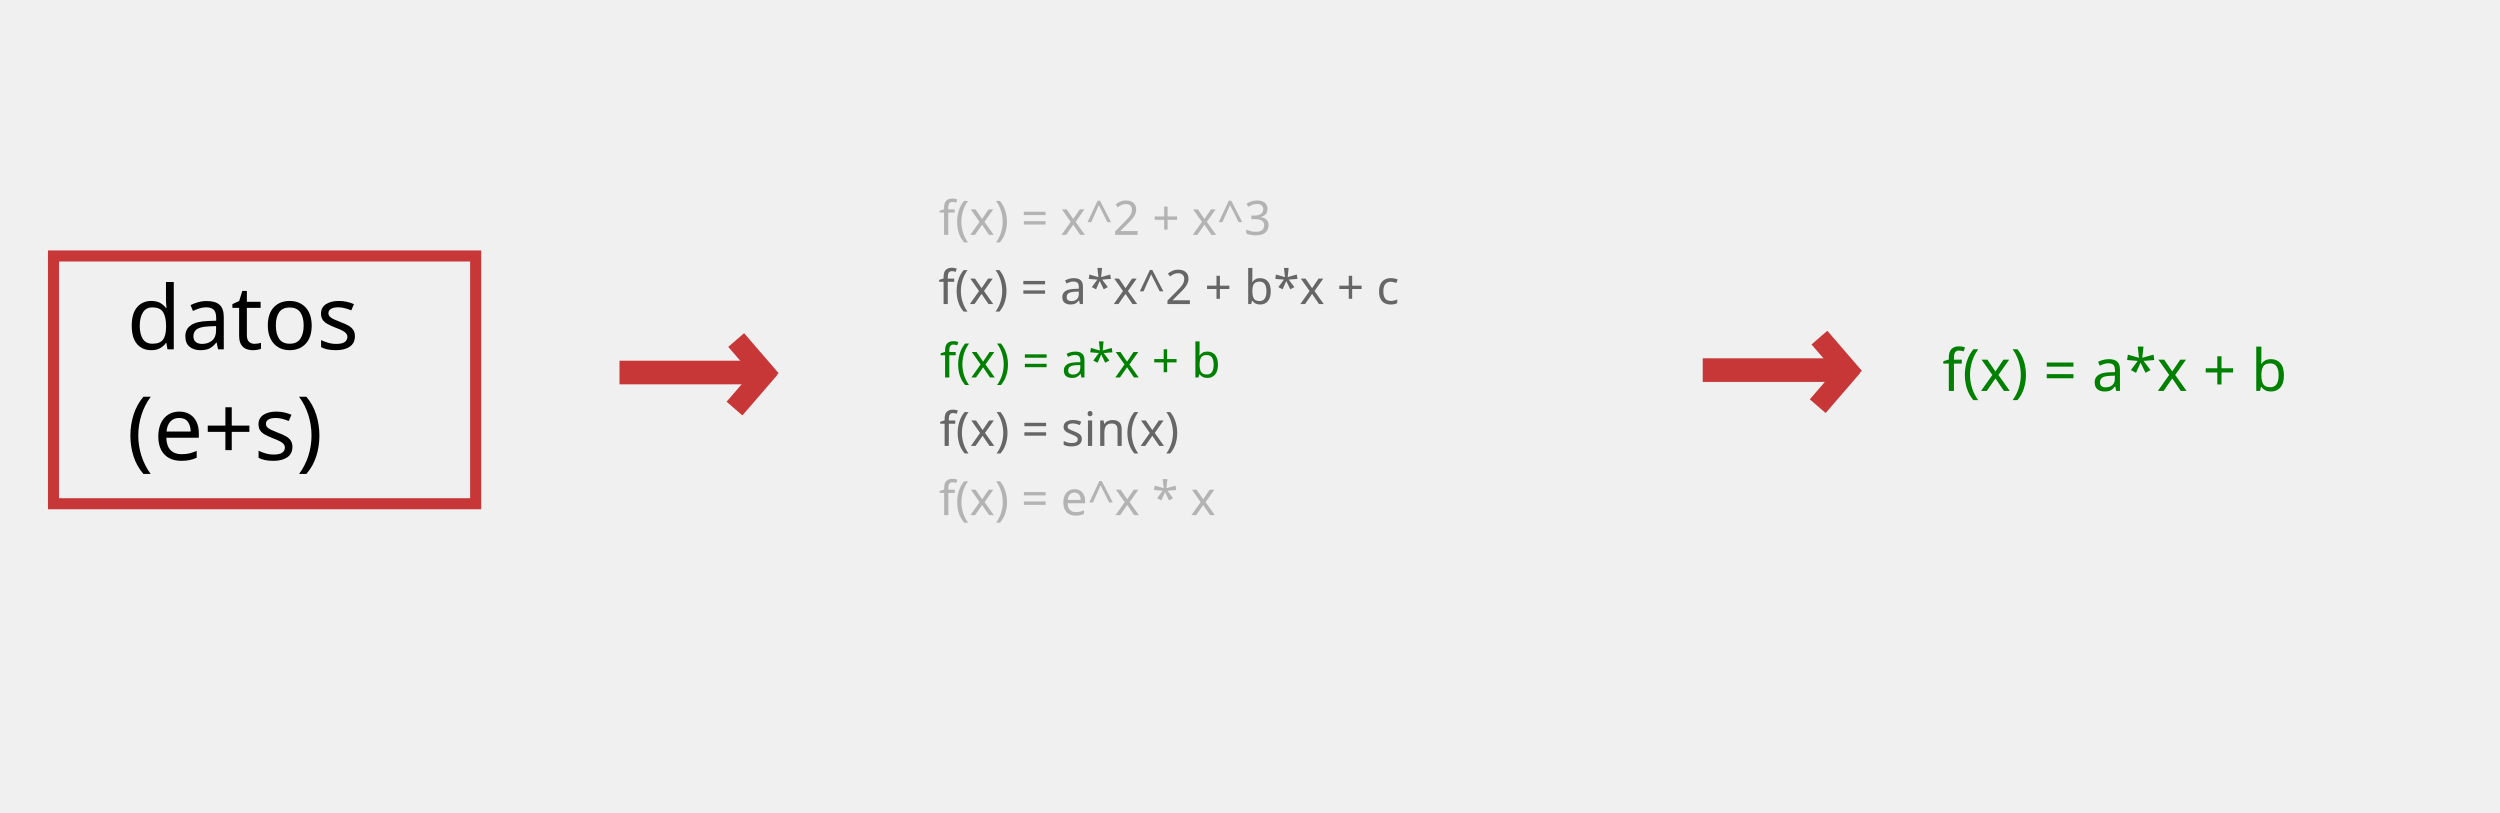
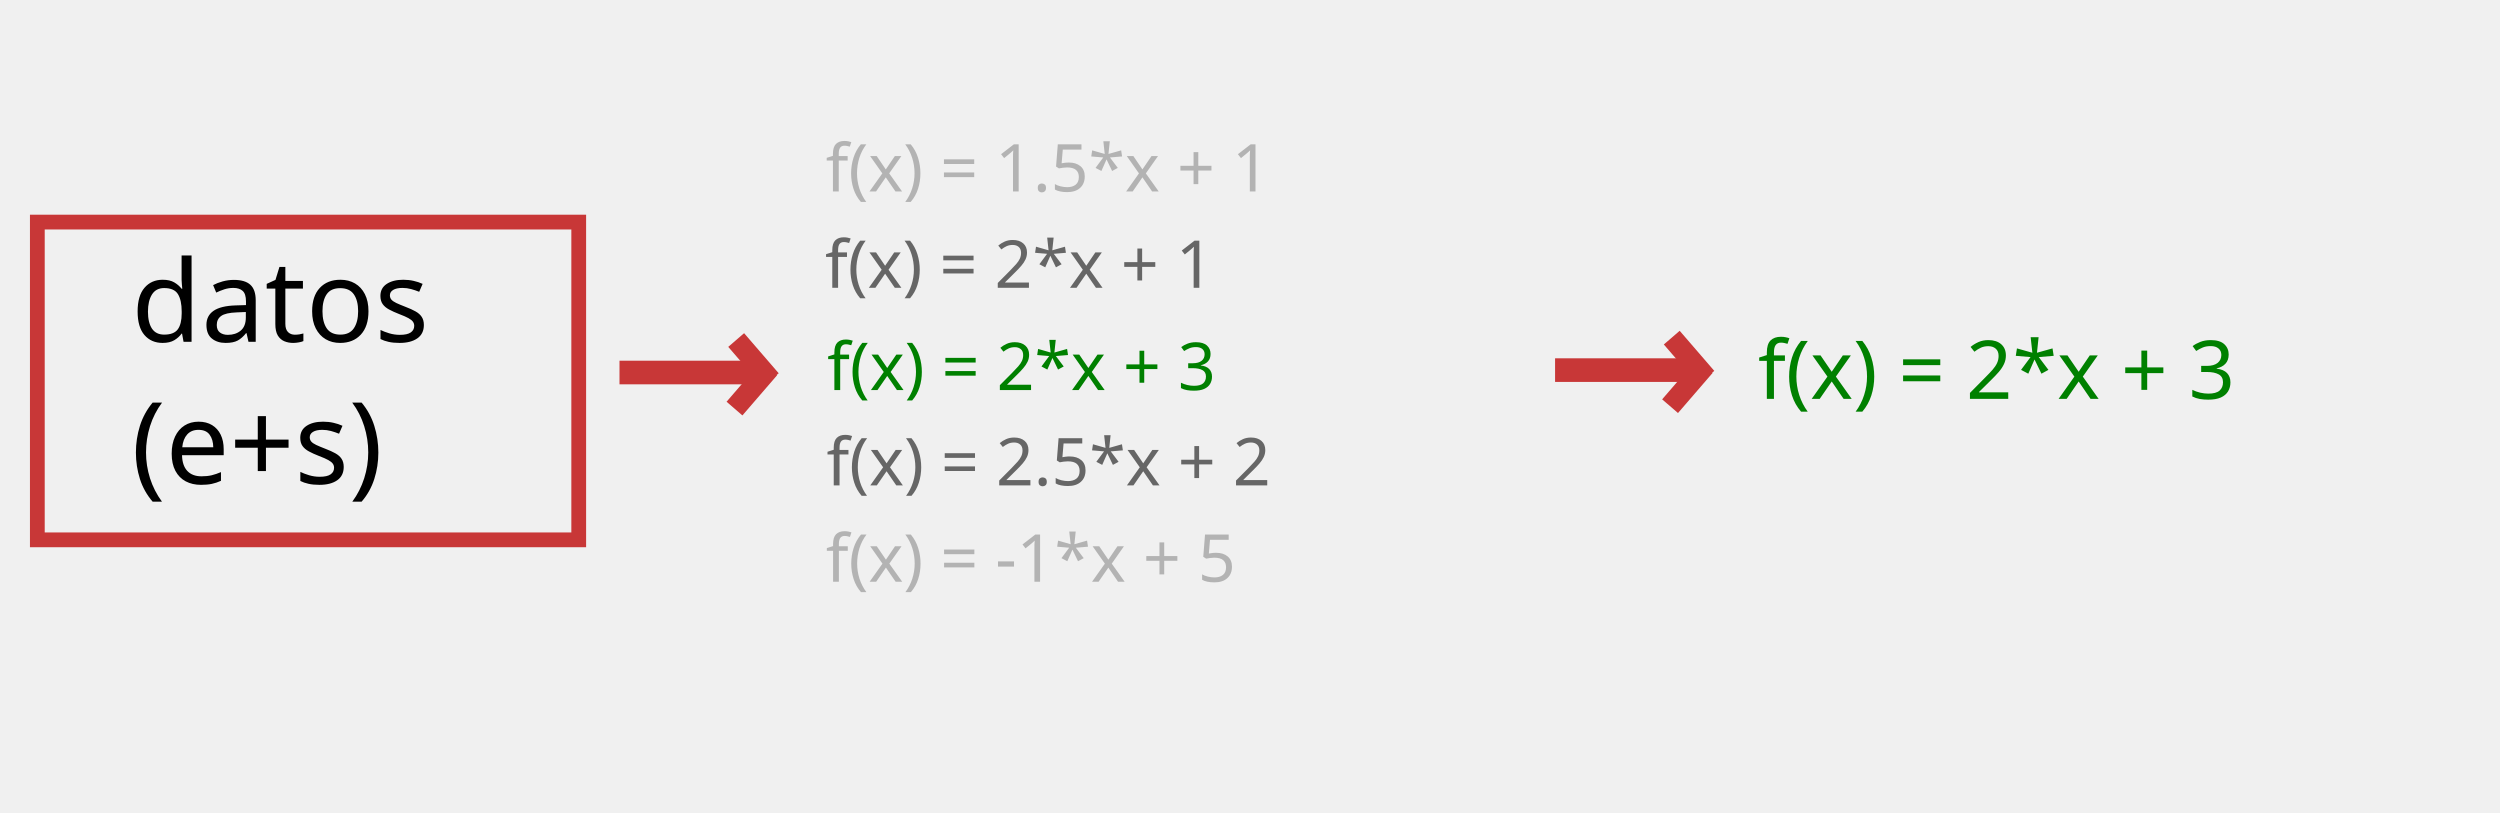
<svg xmlns="http://www.w3.org/2000/svg" width="846.557" height="275.241" id="svg2" version="1.1">
  <defs id="defs4">
    <marker orient="auto" refY="0" refX="0" id="Arrow1Lend" style="overflow:visible">
      <path id="path3818" d="M 0,0 5,-5 -12.5,0 5,5 0,0 z" style="fill-rule:evenodd;stroke:#000000;stroke-width:1pt" transform="matrix(-0.8,0,0,-0.8,-10,0)" />
    </marker>
    <marker orient="auto" refY="0" refX="0" id="TriangleOutL" style="overflow:visible">
      <path id="path3957" d="m 5.77,0 -8.65,5 0,-10 8.65,5 z" style="fill-rule:evenodd;stroke:#000000;stroke-width:1pt" transform="scale(0.8,0.8)" />
    </marker>
    <marker orient="auto" refY="0" refX="0" id="EmptyTriangleOutL" style="overflow:visible">
      <path id="path3975" d="m 5.77,0 -8.65,5 0,-10 8.65,5 z" style="fill:#ffffff;fill-rule:evenodd;stroke:#000000;stroke-width:1pt" transform="matrix(0.8,0,0,0.8,-4.8,0)" />
    </marker>
    <marker orient="auto" refY="0" refX="0" id="Arrow2Send" style="overflow:visible">
      <path id="path3848" style="fill-rule:evenodd;stroke-width:0.625;stroke-linejoin:round" d="M 8.719,4.034 -2.207,0.016 8.719,-4.002 c -1.745,2.372 -1.735,5.617 -6e-7,8.035 z" transform="matrix(-0.3,0,0,-0.3,0.69,0)" />
    </marker>
    <marker orient="auto" refY="0" refX="0" id="Arrow2Sstart" style="overflow:visible">
      <path id="path3845" style="fill-rule:evenodd;stroke-width:0.625;stroke-linejoin:round" d="M 8.719,4.034 -2.207,0.016 8.719,-4.002 c -1.745,2.372 -1.735,5.617 -6e-7,8.035 z" transform="matrix(0.3,0,0,0.3,-0.69,0)" />
    </marker>
  </defs>
  <g id="layer1" transform="translate(63.63294,-354.0459)">
-     <text xml:space="preserve" style="font-style:normal;font-variant:normal;font-weight:300;font-stretch:normal;font-size:16.071px;line-height:125%;font-family:CPMono_v07;-inkscape-font-specification:'CPMono_v07 Light';letter-spacing:0px;word-spacing:0px;fill:#008000;fill-opacity:1;stroke:none" x="254.647" y="481.869" id="text5428-5">
-       <tspan id="tspan5430-2" x="254.647" y="481.869">f(x) = a*x + b</tspan>
+     <text xml:space="preserve" style="font-style:normal;font-variant:normal;font-weight:300;font-stretch:normal;font-size:22.376px;line-height:125%;font-family:CPMono_v07;-inkscape-font-specification:'CPMono_v07 Light';letter-spacing:0px;word-spacing:0px;fill:#008000;fill-opacity:1;stroke:none" x="216.47" y="486.124" id="text5428-5">
+       <tspan id="tspan5430-2" x="216.47" y="486.124">f(x) = 2*x + 3</tspan>
    </text>
-     <text xml:space="preserve" style="font-style:normal;font-variant:normal;font-weight:300;font-stretch:normal;font-size:16.071px;line-height:125%;font-family:CPMono_v07;-inkscape-font-specification:'CPMono_v07 Light';letter-spacing:0px;word-spacing:0px;fill:#666666;fill-opacity:1;stroke:none" x="254.135" y="457.003" id="text5428-5-3">
-       <tspan id="tspan5430-2-1" x="254.135" y="457.003">f(x) = a*x^2 + b*x + c</tspan>
+     <text xml:space="preserve" style="font-style:normal;font-variant:normal;font-weight:300;font-stretch:normal;font-size:22.376px;line-height:125%;font-family:CPMono_v07;-inkscape-font-specification:'CPMono_v07 Light';letter-spacing:0px;word-spacing:0px;fill:#666666;fill-opacity:1;stroke:none" x="215.757" y="451.504" id="text5428-5-3">
+       <tspan id="tspan5430-2-1" x="215.757" y="451.504">f(x) = 2*x + 1</tspan>
    </text>
-     <text xml:space="preserve" style="font-style:normal;font-variant:normal;font-weight:300;font-stretch:normal;font-size:16.071px;line-height:125%;font-family:CPMono_v07;-inkscape-font-specification:'CPMono_v07 Light';letter-spacing:0px;word-spacing:0px;fill:#b3b3b3;fill-opacity:1;stroke:none" x="254.296" y="433.572" id="text5428-5-3-5">
-       <tspan id="tspan5430-2-1-1" x="254.296" y="433.572">f(x) = x^2 + x^3</tspan>
+     <text xml:space="preserve" style="font-style:normal;font-variant:normal;font-weight:300;font-stretch:normal;font-size:22.376px;line-height:125%;font-family:CPMono_v07;-inkscape-font-specification:'CPMono_v07 Light';letter-spacing:0px;word-spacing:0px;fill:#b3b3b3;fill-opacity:1;stroke:none" x="215.981" y="418.881" id="text5428-5-3-5">
+       <tspan id="tspan5430-2-1-1" x="215.981" y="418.881">f(x) = 1.5*x + 1</tspan>
    </text>
-     <text xml:space="preserve" style="font-style:normal;font-variant:normal;font-weight:300;font-stretch:normal;font-size:16.071px;line-height:125%;font-family:CPMono_v07;-inkscape-font-specification:'CPMono_v07 Light';letter-spacing:0px;word-spacing:0px;fill:#b3b3b3;fill-opacity:1;stroke:none" x="254.33" y="528.488" id="text5428-5-3-2">
-       <tspan id="tspan5430-2-1-6" x="254.33" y="528.488">f(x) = e^x * x</tspan>
+     <text xml:space="preserve" style="font-style:normal;font-variant:normal;font-weight:300;font-stretch:normal;font-size:22.376px;line-height:125%;font-family:CPMono_v07;-inkscape-font-specification:'CPMono_v07 Light';letter-spacing:0px;word-spacing:0px;fill:#b3b3b3;fill-opacity:1;stroke:none" x="216.027" y="551.032" id="text5428-5-3-2">
+       <tspan id="tspan5430-2-1-6" x="216.027" y="551.032">f(x) = -1*x + 5</tspan>
    </text>
-     <text xml:space="preserve" style="font-style:normal;font-variant:normal;font-weight:300;font-stretch:normal;font-size:16.071px;line-height:125%;font-family:CPMono_v07;-inkscape-font-specification:'CPMono_v07 Light';letter-spacing:0px;word-spacing:0px;fill:#666666;fill-opacity:1;stroke:none" x="254.49" y="505.057" id="text5428-5-3-5-7">
-       <tspan id="tspan5430-2-1-1-7" x="254.49" y="505.057">f(x) = sin(x)</tspan>
+     <text xml:space="preserve" style="font-style:normal;font-variant:normal;font-weight:300;font-stretch:normal;font-size:22.376px;line-height:125%;font-family:CPMono_v07;-inkscape-font-specification:'CPMono_v07 Light';letter-spacing:0px;word-spacing:0px;fill:#666666;fill-opacity:1;stroke:none" x="216.251" y="518.409" id="text5428-5-3-5-7">
+       <tspan id="tspan5430-2-1-1-7" x="216.251" y="518.409">f(x) = 2.5*x + 2</tspan>
    </text>
-     <text xml:space="preserve" style="font-style:normal;font-variant:normal;font-weight:300;font-stretch:normal;font-size:19.741px;line-height:125%;font-family:CPMono_v07;-inkscape-font-specification:'CPMono_v07 Light';letter-spacing:0px;word-spacing:0px;fill:#008000;fill-opacity:1;stroke:none" x="594.126" y="486.417" id="text5428-5-7">
-       <tspan id="tspan5430-2-8" x="594.126" y="486.417">f(x) = a*x + b</tspan>
+     <text xml:space="preserve" style="font-style:normal;font-variant:normal;font-weight:300;font-stretch:normal;font-size:27.47px;line-height:125%;font-family:CPMono_v07;-inkscape-font-specification:'CPMono_v07 Light';letter-spacing:0px;word-spacing:0px;fill:#008000;fill-opacity:1;stroke:none" x="531.662" y="489.103" id="text5428-5-7">
+       <tspan id="tspan5430-2-8" x="531.662" y="489.103">f(x) = 2*x + 3</tspan>
    </text>
-     <rect style="fill:none;stroke:#c83737;stroke-width:3.748;stroke-linecap:butt;stroke-linejoin:miter;stroke-miterlimit:4;stroke-dasharray:none;stroke-opacity:1" id="rect2985" width="142.958" height="83.903" x="-45.521" y="440.721" />
-     <text xml:space="preserve" style="font-style:normal;font-variant:normal;font-weight:300;font-stretch:normal;font-size:29.98px;line-height:125%;font-family:CPMono_v07;-inkscape-font-specification:'CPMono_v07 Light';letter-spacing:0px;word-spacing:0px;fill:#000000;fill-opacity:1;stroke:none;stroke-width:5;stroke-miterlimit:4;stroke-dasharray:none" x="-20.685" y="472.325" id="text3777">
-       <tspan x="-20.685" y="472.325" id="tspan7594" style="fill:#000000;stroke-width:5;stroke-miterlimit:4;stroke-dasharray:none">datos</tspan>
-       <tspan x="-20.685" y="509.8" style="fill:#000000;stroke-width:5;stroke-miterlimit:4;stroke-dasharray:none" id="tspan4198">(e+s)</tspan>
+     <rect style="fill:none;stroke:#c83737;stroke-width:5;stroke-linecap:butt;stroke-linejoin:miter;stroke-miterlimit:4;stroke-dasharray:none;stroke-opacity:1" id="rect2985" width="183.329" height="107.597" x="-50.992" y="429.25" />
+     <text xml:space="preserve" style="font-style:normal;font-variant:normal;font-weight:300;font-stretch:normal;font-size:38.446px;line-height:125%;font-family:CPMono_v07;-inkscape-font-specification:'CPMono_v07 Light';letter-spacing:0px;word-spacing:0px;fill:#000000;fill-opacity:1;stroke:none;stroke-width:5;stroke-miterlimit:4;stroke-dasharray:none" x="-19.142" y="469.779" id="text3777">
+       <tspan x="-19.142" y="469.779" id="tspan7594" style="fill:#000000;stroke-width:5;stroke-miterlimit:4;stroke-dasharray:none">datos</tspan>
+       <tspan x="-19.142" y="517.837" style="fill:#000000;stroke-width:5;stroke-miterlimit:4;stroke-dasharray:none" id="tspan4198">(e+s)</tspan>
    </text>
-     <g id="g5423" transform="translate(-53.54,-46.28175)">
-       <path id="path3809" d="m 199.681,526.469 49.368,0" style="fill:none;stroke:#c83737;stroke-width:8;stroke-linecap:butt;stroke-linejoin:miter;stroke-miterlimit:4;stroke-dasharray:none;stroke-opacity:1;marker-end:none" />
-       <path id="path3809-4" d="m 239.192,515.469 11.715,13.571" style="fill:none;stroke:#c83737;stroke-width:7.091;stroke-linecap:butt;stroke-linejoin:miter;stroke-miterlimit:4;stroke-dasharray:none;stroke-opacity:1;marker-end:none" />
-       <path id="path3809-4-4" d="M 238.62,538.683 250.335,525.112" style="fill:none;stroke:#c83737;stroke-width:7.091;stroke-linecap:butt;stroke-linejoin:miter;stroke-miterlimit:4;stroke-dasharray:none;stroke-opacity:1;marker-end:none" />
-       <path id="path3809-3" d="m 566.49,525.657 49.368,0" style="fill:none;stroke:#c83737;stroke-width:8;stroke-linecap:butt;stroke-linejoin:miter;stroke-miterlimit:4;stroke-dasharray:none;stroke-opacity:1;marker-end:none" />
-       <path id="path3809-4-9" d="m 606.001,514.657 11.715,13.571" style="fill:none;stroke:#c83737;stroke-width:7.091;stroke-linecap:butt;stroke-linejoin:miter;stroke-miterlimit:4;stroke-dasharray:none;stroke-opacity:1;marker-end:none" />
-       <path id="path3809-4-4-5" d="M 605.43,537.871 617.145,524.299" style="fill:none;stroke:#c83737;stroke-width:7.091;stroke-linecap:butt;stroke-linejoin:miter;stroke-miterlimit:4;stroke-dasharray:none;stroke-opacity:1;marker-end:none" />
-     </g>
+     <path style="fill:none;stroke:#c83737;stroke-width:8;stroke-linecap:butt;stroke-linejoin:miter;stroke-miterlimit:4;stroke-dasharray:none;stroke-opacity:1;marker-end:none" d="m 146.141,480.187 49.368,0" id="path3809" />
+     <path style="fill:none;stroke:#c83737;stroke-width:7.091;stroke-linecap:butt;stroke-linejoin:miter;stroke-miterlimit:4;stroke-dasharray:none;stroke-opacity:1;marker-end:none" d="m 185.652,469.187 11.715,13.571" id="path3809-4" />
+     <path style="fill:none;stroke:#c83737;stroke-width:7.091;stroke-linecap:butt;stroke-linejoin:miter;stroke-miterlimit:4;stroke-dasharray:none;stroke-opacity:1;marker-end:none" d="m 185.08,492.401 11.715,-13.571" id="path3809-4-4" />
+     <path style="fill:none;stroke:#c83737;stroke-width:8;stroke-linecap:butt;stroke-linejoin:miter;stroke-miterlimit:4;stroke-dasharray:none;stroke-opacity:1;marker-end:none" d="m 462.95,479.375 49.368,0" id="path3809-3" />
+     <path style="fill:none;stroke:#c83737;stroke-width:7.091;stroke-linecap:butt;stroke-linejoin:miter;stroke-miterlimit:4;stroke-dasharray:none;stroke-opacity:1;marker-end:none" d="m 502.461,468.375 11.715,13.571" id="path3809-4-9" />
+     <path style="fill:none;stroke:#c83737;stroke-width:7.091;stroke-linecap:butt;stroke-linejoin:miter;stroke-miterlimit:4;stroke-dasharray:none;stroke-opacity:1;marker-end:none" d="m 501.89,491.589 11.715,-13.571" id="path3809-4-4-5" />
  </g>
</svg>
